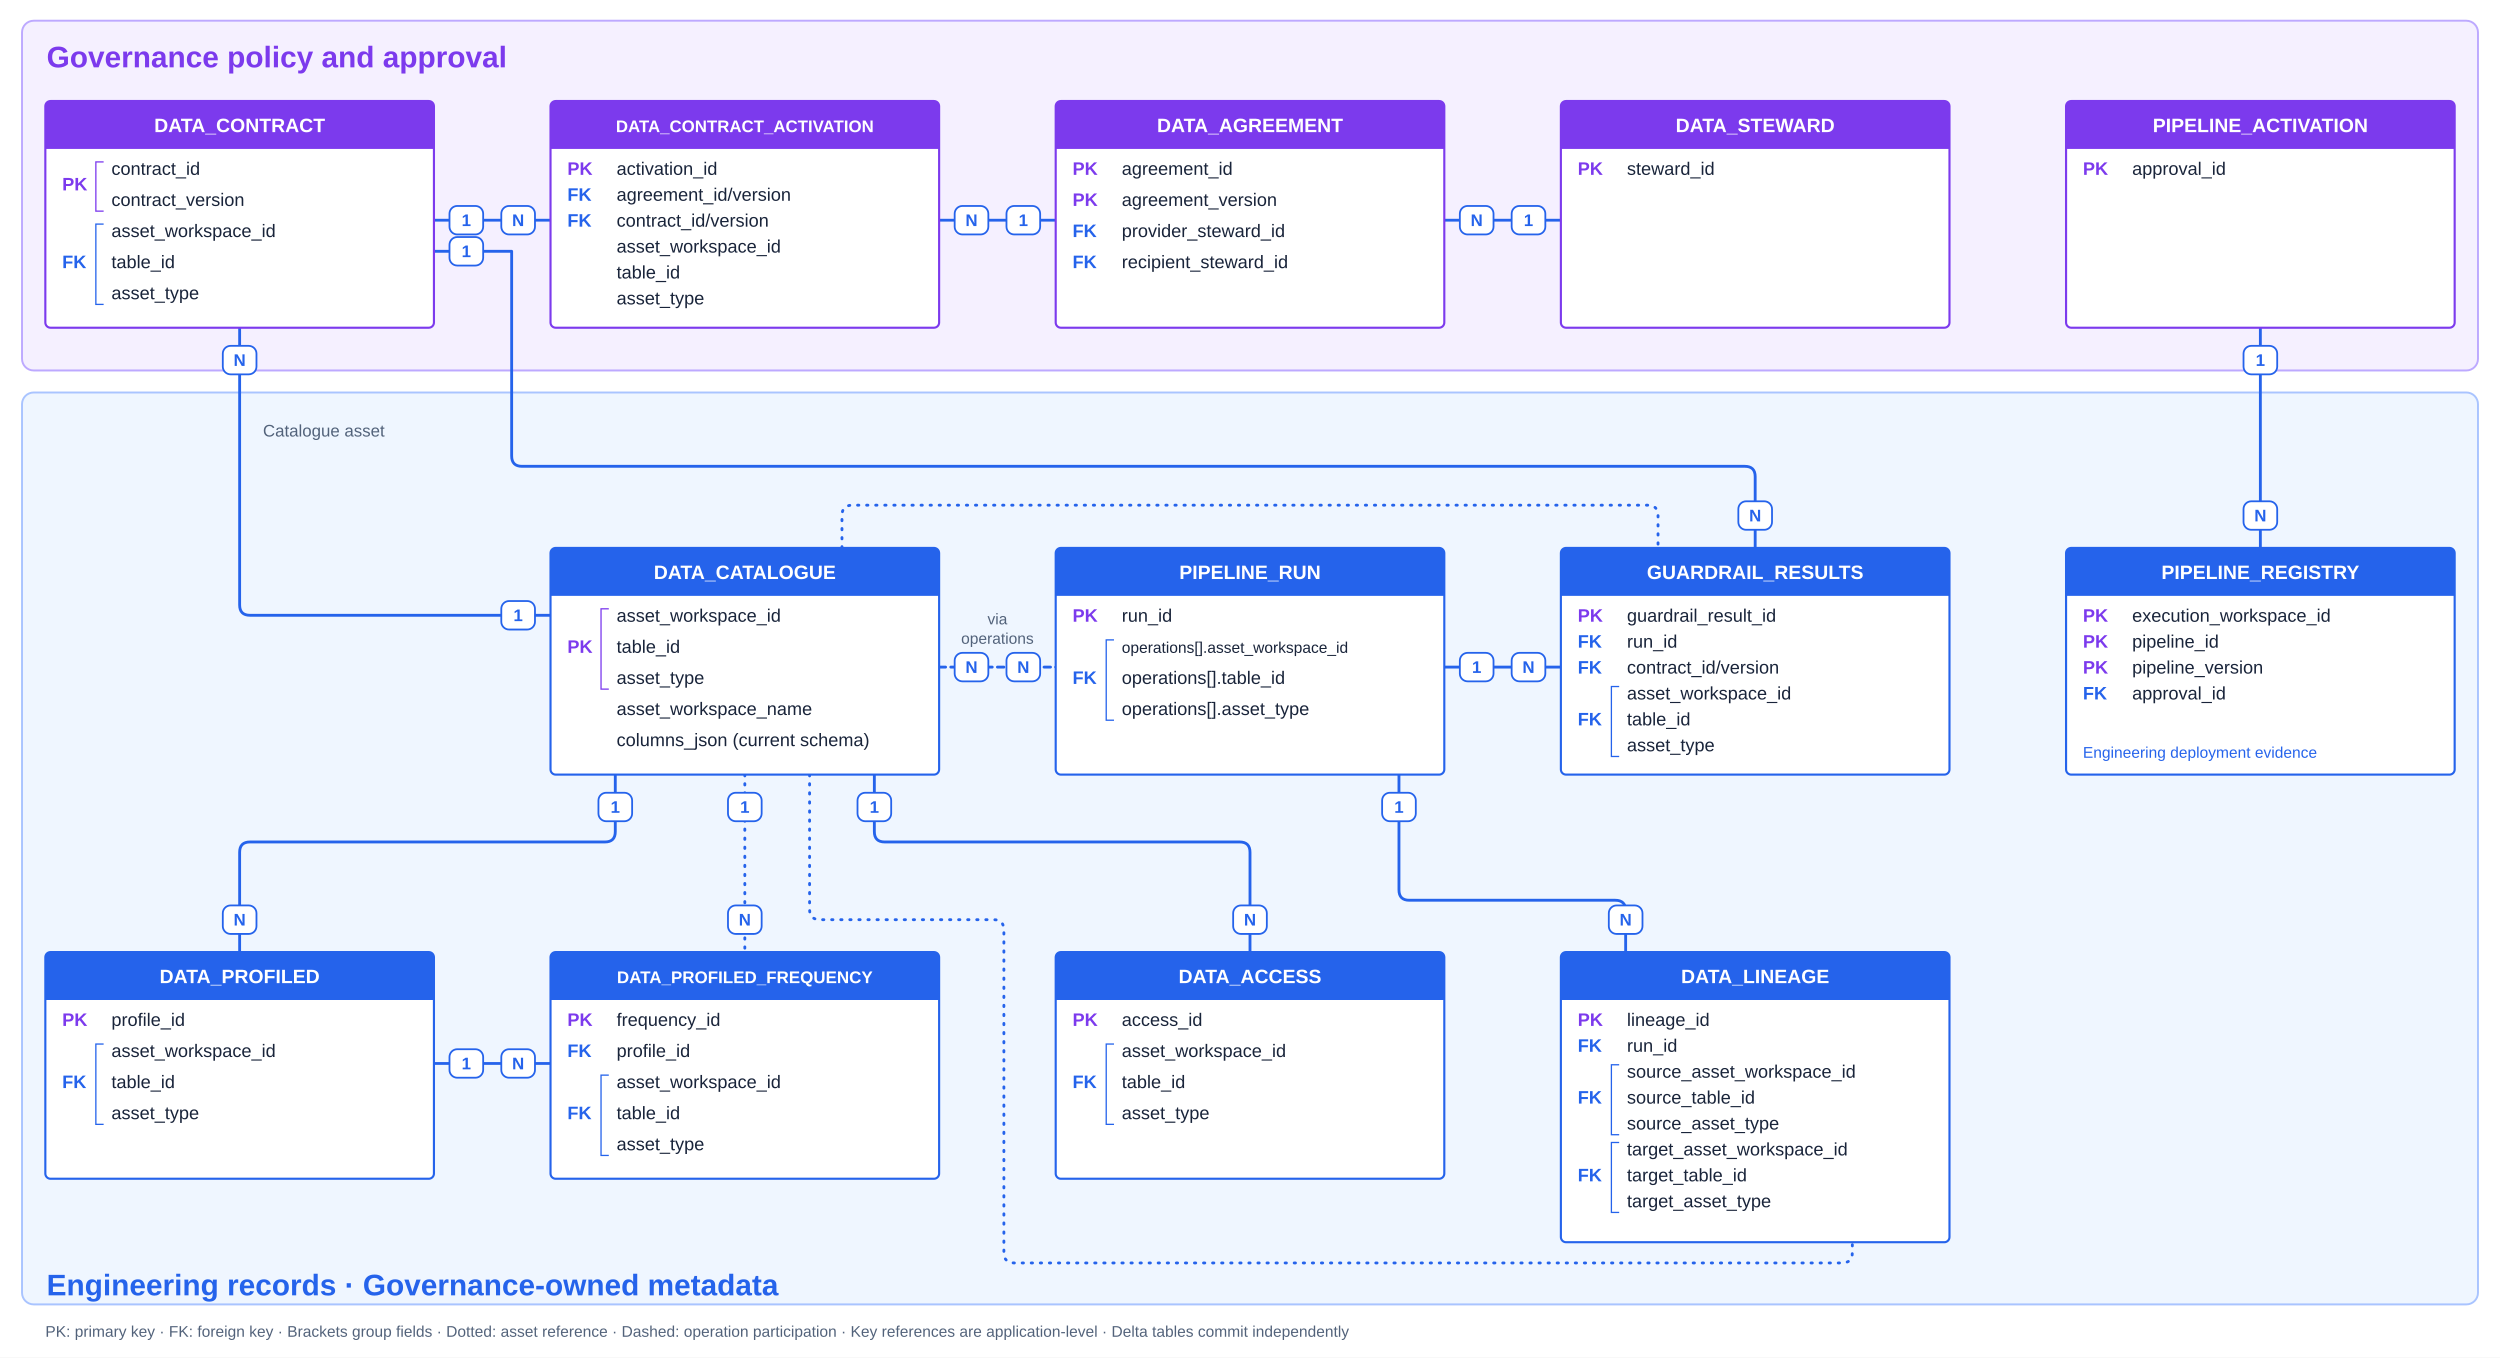
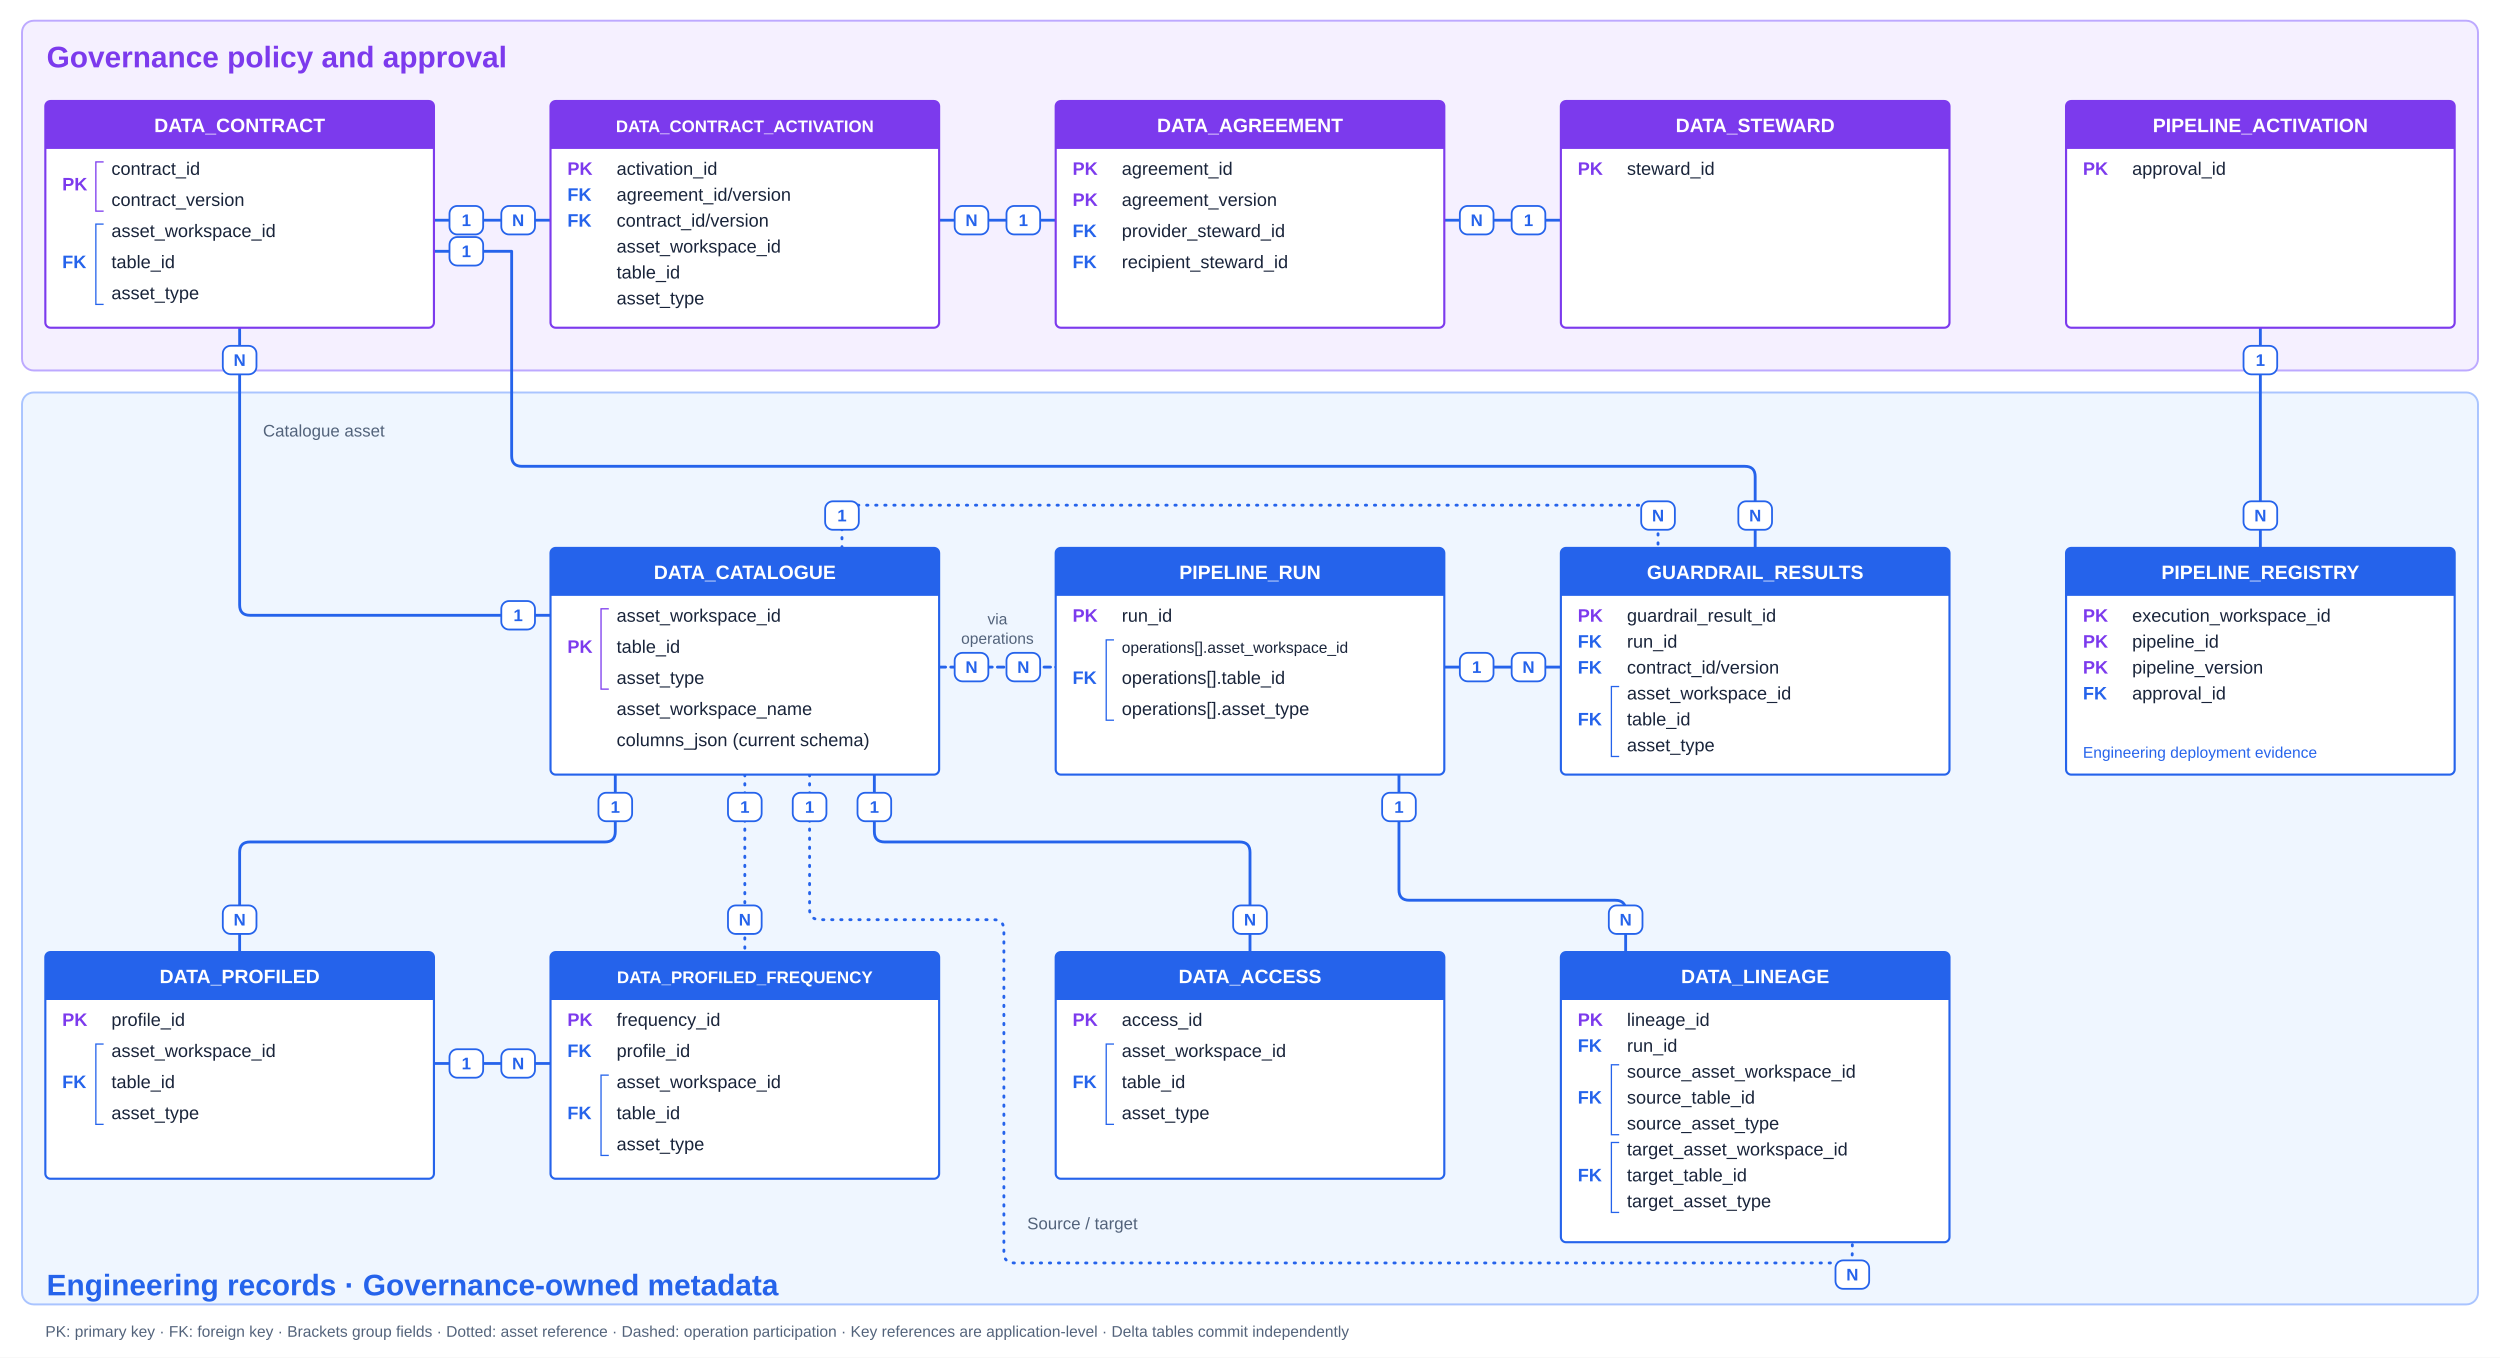
<svg xmlns="http://www.w3.org/2000/svg" xmlns:xlink="http://www.w3.org/1999/xlink" width="1930" height="1048" viewBox="0 0 1930 1048" role="img" aria-label="FabricOps metadata relationship diagram">
  <rect width="1930" height="1048" fill="#FFFFFF" />
  <rect x="17" y="16" width="1896" height="270" rx="9" fill="#F5F0FF" stroke="#BDA9FF" stroke-width="1.5" />
  <rect x="17" y="303" width="1896" height="704" rx="9" fill="#EFF6FF" stroke="#A9C4FF" stroke-width="1.5" />
  <text x="36" y="52" font-size="23" font-family="Segoe UI, Arial, sans-serif" font-weight="700" fill="#7C3AED">Governance policy and approval</text>
  <text x="36" y="1000" font-size="23" font-family="Segoe UI, Arial, sans-serif" font-weight="700" fill="#2563EB">Engineering records · Governance-owned metadata</text>
  <g id="metadata-er-relationships" aria-label="Metadata table relationships">
    <g class="metadata-er-relationship" data-from="DATA_CATALOGUE" data-to="DATA_CONTRACT" data-cardinality="1-N" data-kind="physical">
      <path d="M425 475H193Q185 475 185 467V253" fill="none" stroke="#2563EB" stroke-width="2.2" stroke-linecap="round" stroke-linejoin="round" />
      <rect x="387" y="464" width="26" height="22" rx="6" fill="#FFFFFF" stroke="#2563EB" stroke-width="1.4" />
      <text x="400" y="479.5" text-anchor="middle" font-size="13" font-weight="700" font-family="Segoe UI, Arial, sans-serif" fill="#2563EB">1</text>
      <rect x="172" y="267" width="26" height="22" rx="6" fill="#FFFFFF" stroke="#2563EB" stroke-width="1.4" />
      <text x="185" y="282.5" text-anchor="middle" font-size="13" font-weight="700" font-family="Segoe UI, Arial, sans-serif" fill="#2563EB">N</text>
      <text x="203" y="337" font-size="13" font-family="Segoe UI, Arial, sans-serif" fill="#52627A">Catalogue asset</text>
    </g>
    <g class="metadata-er-relationship" data-from="DATA_STEWARD" data-to="DATA_AGREEMENT" data-cardinality="1-N" data-kind="physical">
      <path d="M1205 170H1115" fill="none" stroke="#2563EB" stroke-width="2.2" stroke-linecap="round" stroke-linejoin="round" />
      <rect x="1167" y="159" width="26" height="22" rx="6" fill="#FFFFFF" stroke="#2563EB" stroke-width="1.4" />
      <text x="1180" y="174.5" text-anchor="middle" font-size="13" font-weight="700" font-family="Segoe UI, Arial, sans-serif" fill="#2563EB">1</text>
      <rect x="1127" y="159" width="26" height="22" rx="6" fill="#FFFFFF" stroke="#2563EB" stroke-width="1.4" />
      <text x="1140" y="174.5" text-anchor="middle" font-size="13" font-weight="700" font-family="Segoe UI, Arial, sans-serif" fill="#2563EB">N</text>
    </g>
    <g class="metadata-er-relationship" data-from="DATA_AGREEMENT" data-to="DATA_CONTRACT_ACTIVATION" data-cardinality="1-N" data-kind="physical">
      <path d="M815 170H725" fill="none" stroke="#2563EB" stroke-width="2.2" stroke-linecap="round" stroke-linejoin="round" />
      <rect x="777" y="159" width="26" height="22" rx="6" fill="#FFFFFF" stroke="#2563EB" stroke-width="1.4" />
      <text x="790" y="174.5" text-anchor="middle" font-size="13" font-weight="700" font-family="Segoe UI, Arial, sans-serif" fill="#2563EB">1</text>
      <rect x="737" y="159" width="26" height="22" rx="6" fill="#FFFFFF" stroke="#2563EB" stroke-width="1.4" />
      <text x="750" y="174.5" text-anchor="middle" font-size="13" font-weight="700" font-family="Segoe UI, Arial, sans-serif" fill="#2563EB">N</text>
    </g>
    <g class="metadata-er-relationship" data-from="PIPELINE_ACTIVATION" data-to="PIPELINE_REGISTRY" data-cardinality="1-N" data-kind="physical">
      <path d="M1745 253V423" fill="none" stroke="#2563EB" stroke-width="2.2" stroke-linecap="round" stroke-linejoin="round" />
      <rect x="1732" y="267" width="26" height="22" rx="6" fill="#FFFFFF" stroke="#2563EB" stroke-width="1.4" />
      <text x="1745" y="282.5" text-anchor="middle" font-size="13" font-weight="700" font-family="Segoe UI, Arial, sans-serif" fill="#2563EB">1</text>
      <rect x="1732" y="387" width="26" height="22" rx="6" fill="#FFFFFF" stroke="#2563EB" stroke-width="1.4" />
      <text x="1745" y="402.5" text-anchor="middle" font-size="13" font-weight="700" font-family="Segoe UI, Arial, sans-serif" fill="#2563EB">N</text>
    </g>
    <g class="metadata-er-relationship" data-from="DATA_CONTRACT_ACTIVATION" data-to="DATA_CONTRACT" data-cardinality="N-1" data-kind="physical">
      <path d="M425 170H335" fill="none" stroke="#2563EB" stroke-width="2.2" stroke-linecap="round" stroke-linejoin="round" />
      <rect x="387" y="159" width="26" height="22" rx="6" fill="#FFFFFF" stroke="#2563EB" stroke-width="1.4" />
      <text x="400" y="174.5" text-anchor="middle" font-size="13" font-weight="700" font-family="Segoe UI, Arial, sans-serif" fill="#2563EB">N</text>
      <rect x="347" y="159" width="26" height="22" rx="6" fill="#FFFFFF" stroke="#2563EB" stroke-width="1.4" />
      <text x="360" y="174.5" text-anchor="middle" font-size="13" font-weight="700" font-family="Segoe UI, Arial, sans-serif" fill="#2563EB">1</text>
    </g>
    <g class="metadata-er-relationship" data-from="PIPELINE_RUN" data-to="GUARDRAIL_RESULTS" data-cardinality="1-N" data-kind="physical">
      <path d="M1115 515H1205" fill="none" stroke="#2563EB" stroke-width="2.2" stroke-linecap="round" stroke-linejoin="round" />
      <rect x="1127" y="504" width="26" height="22" rx="6" fill="#FFFFFF" stroke="#2563EB" stroke-width="1.4" />
      <text x="1140" y="519.5" text-anchor="middle" font-size="13" font-weight="700" font-family="Segoe UI, Arial, sans-serif" fill="#2563EB">1</text>
      <rect x="1167" y="504" width="26" height="22" rx="6" fill="#FFFFFF" stroke="#2563EB" stroke-width="1.4" />
      <text x="1180" y="519.5" text-anchor="middle" font-size="13" font-weight="700" font-family="Segoe UI, Arial, sans-serif" fill="#2563EB">N</text>
    </g>
    <g class="metadata-er-relationship" data-from="DATA_CATALOGUE" data-to="DATA_PROFILED" data-cardinality="1-N" data-kind="physical">
      <path d="M475 598V642Q475 650 467 650H193Q185 650 185 658V735" fill="none" stroke="#2563EB" stroke-width="2.2" stroke-linecap="round" stroke-linejoin="round" />
      <rect x="462" y="612" width="26" height="22" rx="6" fill="#FFFFFF" stroke="#2563EB" stroke-width="1.4" />
      <text x="475" y="627.5" text-anchor="middle" font-size="13" font-weight="700" font-family="Segoe UI, Arial, sans-serif" fill="#2563EB">1</text>
      <rect x="172" y="699" width="26" height="22" rx="6" fill="#FFFFFF" stroke="#2563EB" stroke-width="1.4" />
      <text x="185" y="714.5" text-anchor="middle" font-size="13" font-weight="700" font-family="Segoe UI, Arial, sans-serif" fill="#2563EB">N</text>
    </g>
    <g class="metadata-er-relationship" data-from="DATA_CATALOGUE" data-to="DATA_PROFILED_FREQUENCY" data-cardinality="1-N" data-kind="reference">
      <path d="M575 598V735" fill="none" stroke="#2563EB" stroke-width="2.2" stroke-linecap="round" stroke-linejoin="round" stroke-dasharray="1 6" />
      <rect x="562" y="612" width="26" height="22" rx="6" fill="#FFFFFF" stroke="#2563EB" stroke-width="1.4" />
      <text x="575" y="627.5" text-anchor="middle" font-size="13" font-weight="700" font-family="Segoe UI, Arial, sans-serif" fill="#2563EB">1</text>
      <rect x="562" y="699" width="26" height="22" rx="6" fill="#FFFFFF" stroke="#2563EB" stroke-width="1.4" />
      <text x="575" y="714.5" text-anchor="middle" font-size="13" font-weight="700" font-family="Segoe UI, Arial, sans-serif" fill="#2563EB">N</text>
    </g>
-     <g class="metadata-er-relationship" data-from="DATA_CATALOGUE" data-to="GUARDRAIL_RESULTS" data-cardinality="" data-kind="reference">
+     <g class="metadata-er-relationship" data-from="DATA_CATALOGUE" data-to="GUARDRAIL_RESULTS" data-cardinality="1-N" data-kind="reference">
      <path d="M650 423V398Q650 390 658 390H1272Q1280 390 1280 398V423" fill="none" stroke="#2563EB" stroke-width="2.2" stroke-linecap="round" stroke-linejoin="round" stroke-dasharray="1 6" />
-     </g>
-     <g class="metadata-er-relationship" data-from="DATA_CATALOGUE" data-to="DATA_LINEAGE" data-cardinality="" data-kind="reference">
+       <rect x="637" y="387" width="26" height="22" rx="6" fill="#FFFFFF" stroke="#2563EB" stroke-width="1.4" />
+       <text x="650" y="402.5" text-anchor="middle" font-size="13" font-weight="700" font-family="Segoe UI, Arial, sans-serif" fill="#2563EB">1</text>
+       <rect x="1267" y="387" width="26" height="22" rx="6" fill="#FFFFFF" stroke="#2563EB" stroke-width="1.4" />
+       <text x="1280" y="402.5" text-anchor="middle" font-size="13" font-weight="700" font-family="Segoe UI, Arial, sans-serif" fill="#2563EB">N</text>
+     </g>
+     <g class="metadata-er-relationship" data-from="DATA_CATALOGUE" data-to="DATA_LINEAGE" data-cardinality="1-N" data-kind="reference">
      <path d="M625 598V702Q625 710 633 710H767Q775 710 775 718V967Q775 975 783 975H1422Q1430 975 1430 967V959" fill="none" stroke="#2563EB" stroke-width="2.2" stroke-linecap="round" stroke-linejoin="round" stroke-dasharray="1 6" />
+       <rect x="612" y="612" width="26" height="22" rx="6" fill="#FFFFFF" stroke="#2563EB" stroke-width="1.4" />
+       <text x="625" y="627.5" text-anchor="middle" font-size="13" font-weight="700" font-family="Segoe UI, Arial, sans-serif" fill="#2563EB">1</text>
+       <rect x="1417" y="973" width="26" height="22" rx="6" fill="#FFFFFF" stroke="#2563EB" stroke-width="1.4" />
+       <text x="1430" y="988.5" text-anchor="middle" font-size="13" font-weight="700" font-family="Segoe UI, Arial, sans-serif" fill="#2563EB">N</text>
+       <text x="793" y="949" font-size="13" font-family="Segoe UI, Arial, sans-serif" fill="#52627A">Source / target</text>
    </g>
    <g class="metadata-er-relationship" data-from="DATA_CATALOGUE" data-to="DATA_ACCESS" data-cardinality="1-N" data-kind="physical">
      <path d="M675 598V642Q675 650 683 650H957Q965 650 965 658V735" fill="none" stroke="#2563EB" stroke-width="2.2" stroke-linecap="round" stroke-linejoin="round" />
      <rect x="662" y="612" width="26" height="22" rx="6" fill="#FFFFFF" stroke="#2563EB" stroke-width="1.4" />
      <text x="675" y="627.5" text-anchor="middle" font-size="13" font-weight="700" font-family="Segoe UI, Arial, sans-serif" fill="#2563EB">1</text>
      <rect x="952" y="699" width="26" height="22" rx="6" fill="#FFFFFF" stroke="#2563EB" stroke-width="1.4" />
      <text x="965" y="714.5" text-anchor="middle" font-size="13" font-weight="700" font-family="Segoe UI, Arial, sans-serif" fill="#2563EB">N</text>
    </g>
    <g class="metadata-er-relationship" data-from="DATA_PROFILED" data-to="DATA_PROFILED_FREQUENCY" data-cardinality="1-N" data-kind="physical">
      <path d="M335 821H425" fill="none" stroke="#2563EB" stroke-width="2.2" stroke-linecap="round" stroke-linejoin="round" />
      <rect x="347" y="810" width="26" height="22" rx="6" fill="#FFFFFF" stroke="#2563EB" stroke-width="1.4" />
      <text x="360" y="825.5" text-anchor="middle" font-size="13" font-weight="700" font-family="Segoe UI, Arial, sans-serif" fill="#2563EB">1</text>
      <rect x="387" y="810" width="26" height="22" rx="6" fill="#FFFFFF" stroke="#2563EB" stroke-width="1.4" />
      <text x="400" y="825.5" text-anchor="middle" font-size="13" font-weight="700" font-family="Segoe UI, Arial, sans-serif" fill="#2563EB">N</text>
    </g>
    <g class="metadata-er-relationship" data-from="DATA_CONTRACT" data-to="GUARDRAIL_RESULTS" data-cardinality="1-N" data-kind="physical">
      <path d="M335 194H395V352Q395 360 403 360H1347Q1355 360 1355 368V423" fill="none" stroke="#2563EB" stroke-width="2.2" stroke-linecap="round" stroke-linejoin="round" />
      <rect x="347" y="183" width="26" height="22" rx="6" fill="#FFFFFF" stroke="#2563EB" stroke-width="1.4" />
      <text x="360" y="198.5" text-anchor="middle" font-size="13" font-weight="700" font-family="Segoe UI, Arial, sans-serif" fill="#2563EB">1</text>
      <rect x="1342" y="387" width="26" height="22" rx="6" fill="#FFFFFF" stroke="#2563EB" stroke-width="1.4" />
      <text x="1355" y="402.5" text-anchor="middle" font-size="13" font-weight="700" font-family="Segoe UI, Arial, sans-serif" fill="#2563EB">N</text>
    </g>
    <g class="metadata-er-relationship" data-from="DATA_CATALOGUE" data-to="PIPELINE_RUN" data-cardinality="N-N" data-kind="nested">
      <path d="M725 515H815" fill="none" stroke="#2563EB" stroke-width="2.2" stroke-linecap="round" stroke-linejoin="round" stroke-dasharray="5 4" />
      <rect x="737" y="504" width="26" height="22" rx="6" fill="#FFFFFF" stroke="#2563EB" stroke-width="1.4" />
      <text x="750" y="519.5" text-anchor="middle" font-size="13" font-weight="700" font-family="Segoe UI, Arial, sans-serif" fill="#2563EB">N</text>
      <rect x="777" y="504" width="26" height="22" rx="6" fill="#FFFFFF" stroke="#2563EB" stroke-width="1.4" />
      <text x="790" y="519.5" text-anchor="middle" font-size="13" font-weight="700" font-family="Segoe UI, Arial, sans-serif" fill="#2563EB">N</text>
      <text x="770" y="482" text-anchor="middle" font-size="12" font-family="Segoe UI, Arial, sans-serif" fill="#52627A">via</text>
      <text x="770" y="497" text-anchor="middle" font-size="12" font-family="Segoe UI, Arial, sans-serif" fill="#52627A">operations</text>
    </g>
    <g class="metadata-er-relationship" data-from="PIPELINE_RUN" data-to="DATA_LINEAGE" data-cardinality="1-N" data-kind="physical">
      <path d="M1080 598V687Q1080 695 1088 695H1247Q1255 695 1255 703V735" fill="none" stroke="#2563EB" stroke-width="2.2" stroke-linecap="round" stroke-linejoin="round" />
      <rect x="1067" y="612" width="26" height="22" rx="6" fill="#FFFFFF" stroke="#2563EB" stroke-width="1.4" />
      <text x="1080" y="627.5" text-anchor="middle" font-size="13" font-weight="700" font-family="Segoe UI, Arial, sans-serif" fill="#2563EB">1</text>
      <rect x="1242" y="699" width="26" height="22" rx="6" fill="#FFFFFF" stroke="#2563EB" stroke-width="1.4" />
      <text x="1255" y="714.5" text-anchor="middle" font-size="13" font-weight="700" font-family="Segoe UI, Arial, sans-serif" fill="#2563EB">N</text>
    </g>
  </g>
  <a xlink:href="https://voycepeh.github.io/FabricOps-Starter-Kit/reference/metadata/metadata_data_steward/" target="_blank">
    <rect x="1205" y="78" width="300" height="175" rx="4" fill="white" stroke="#7C3AED" stroke-width="1.65" />
    <path d="M1209 78H1501Q1505 78 1505 82V115H1205V82Q1205 78 1209 78Z" fill="#7C3AED" />
    <text x="1355" y="102" text-anchor="middle" font-size="15" font-weight="700" font-family="Segoe UI, Arial, sans-serif" fill="white">DATA_STEWARD</text>
    <text x="1218" y="135" fill="#7C3AED" font-weight="700" font-size="14" font-family="Segoe UI, Arial, sans-serif">PK</text>
    <text x="1256" y="135" fill="#19243A" font-size="14" font-family="Segoe UI, Arial, sans-serif">steward_id</text>
  </a>
  <a xlink:href="https://voycepeh.github.io/FabricOps-Starter-Kit/reference/metadata/metadata_data_agreement/" target="_blank">
    <rect x="815" y="78" width="300" height="175" rx="4" fill="white" stroke="#7C3AED" stroke-width="1.65" />
    <path d="M819 78H1111Q1115 78 1115 82V115H815V82Q815 78 819 78Z" fill="#7C3AED" />
    <text x="965" y="102" text-anchor="middle" font-size="15" font-weight="700" font-family="Segoe UI, Arial, sans-serif" fill="white">DATA_AGREEMENT</text>
    <text x="828" y="135" fill="#7C3AED" font-weight="700" font-size="14" font-family="Segoe UI, Arial, sans-serif">PK</text>
    <text x="866" y="135" fill="#19243A" font-size="14" font-family="Segoe UI, Arial, sans-serif">agreement_id</text>
    <text x="828" y="159" fill="#7C3AED" font-weight="700" font-size="14" font-family="Segoe UI, Arial, sans-serif">PK</text>
    <text x="866" y="159" fill="#19243A" font-size="14" font-family="Segoe UI, Arial, sans-serif">agreement_version</text>
    <text x="828" y="183" fill="#2563EB" font-weight="700" font-size="14" font-family="Segoe UI, Arial, sans-serif">FK</text>
    <text x="866" y="183" fill="#19243A" font-size="14" font-family="Segoe UI, Arial, sans-serif">provider_steward_id</text>
    <text x="828" y="207" fill="#2563EB" font-weight="700" font-size="14" font-family="Segoe UI, Arial, sans-serif">FK</text>
    <text x="866" y="207" fill="#19243A" font-size="14" font-family="Segoe UI, Arial, sans-serif">recipient_steward_id</text>
  </a>
  <a xlink:href="https://voycepeh.github.io/FabricOps-Starter-Kit/reference/metadata/metadata_data_contract_activation/" target="_blank">
    <rect x="425" y="78" width="300" height="175" rx="4" fill="white" stroke="#7C3AED" stroke-width="1.65" />
    <path d="M429 78H721Q725 78 725 82V115H425V82Q425 78 429 78Z" fill="#7C3AED" />
    <text x="575" y="102" text-anchor="middle" font-size="13" font-weight="700" font-family="Segoe UI, Arial, sans-serif" fill="white">DATA_CONTRACT_ACTIVATION</text>
    <text x="438" y="135" fill="#7C3AED" font-weight="700" font-size="14" font-family="Segoe UI, Arial, sans-serif">PK</text>
    <text x="476" y="135" fill="#19243A" font-size="14" font-family="Segoe UI, Arial, sans-serif">activation_id</text>
    <text x="438" y="155" fill="#2563EB" font-weight="700" font-size="14" font-family="Segoe UI, Arial, sans-serif">FK</text>
    <text x="476" y="155" fill="#19243A" font-size="14" font-family="Segoe UI, Arial, sans-serif">agreement_id/version</text>
    <text x="438" y="175" fill="#2563EB" font-weight="700" font-size="14" font-family="Segoe UI, Arial, sans-serif">FK</text>
    <text x="476" y="175" fill="#19243A" font-size="14" font-family="Segoe UI, Arial, sans-serif">contract_id/version</text>
    <text x="476" y="195" fill="#19243A" font-size="14" font-family="Segoe UI, Arial, sans-serif">asset_workspace_id</text>
    <text x="476" y="215" fill="#19243A" font-size="14" font-family="Segoe UI, Arial, sans-serif">table_id</text>
    <text x="476" y="235" fill="#19243A" font-size="14" font-family="Segoe UI, Arial, sans-serif">asset_type</text>
  </a>
  <a xlink:href="https://voycepeh.github.io/FabricOps-Starter-Kit/reference/metadata/metadata_data_contract/" target="_blank">
    <rect x="35" y="78" width="300" height="175" rx="4" fill="white" stroke="#7C3AED" stroke-width="1.65" />
    <path d="M39 78H331Q335 78 335 82V115H35V82Q35 78 39 78Z" fill="#7C3AED" />
    <text x="185" y="102" text-anchor="middle" font-size="15" font-weight="700" font-family="Segoe UI, Arial, sans-serif" fill="white">DATA_CONTRACT</text>
    <text x="86" y="135" fill="#19243A" font-size="14" font-family="Segoe UI, Arial, sans-serif">contract_id</text>
    <text x="86" y="159" fill="#19243A" font-size="14" font-family="Segoe UI, Arial, sans-serif">contract_version</text>
    <text x="86" y="183" fill="#19243A" font-size="14" font-family="Segoe UI, Arial, sans-serif">asset_workspace_id</text>
    <text x="86" y="207" fill="#19243A" font-size="14" font-family="Segoe UI, Arial, sans-serif">table_id</text>
    <text x="86" y="231" fill="#19243A" font-size="14" font-family="Segoe UI, Arial, sans-serif">asset_type</text>
    <g data-key-role="PK" data-key-fields="contract_id,contract_version">
      <path d="M80 125H74V163H80" fill="none" stroke="#7C3AED" />
      <text x="48" y="147" fill="#7C3AED" font-weight="700" font-size="14" font-family="Segoe UI, Arial, sans-serif">PK</text>
    </g>
    <g data-key-role="FK" data-key-fields="asset_workspace_id,table_id,asset_type">
      <path d="M80 173H74V235H80" fill="none" stroke="#2563EB" />
      <text x="48" y="207" fill="#2563EB" font-weight="700" font-size="14" font-family="Segoe UI, Arial, sans-serif">FK</text>
    </g>
  </a>
  <a xlink:href="https://voycepeh.github.io/FabricOps-Starter-Kit/reference/metadata/metadata_guardrail_results/" target="_blank">
    <rect x="1205" y="423" width="300" height="175" rx="4" fill="white" stroke="#2563EB" stroke-width="1.65" />
    <path d="M1209 423H1501Q1505 423 1505 427V460H1205V427Q1205 423 1209 423Z" fill="#2563EB" />
    <text x="1355" y="447" text-anchor="middle" font-size="15" font-weight="700" font-family="Segoe UI, Arial, sans-serif" fill="white">GUARDRAIL_RESULTS</text>
    <text x="1218" y="480" fill="#7C3AED" font-weight="700" font-size="14" font-family="Segoe UI, Arial, sans-serif">PK</text>
    <text x="1256" y="480" fill="#19243A" font-size="14" font-family="Segoe UI, Arial, sans-serif">guardrail_result_id</text>
    <text x="1218" y="500" fill="#2563EB" font-weight="700" font-size="14" font-family="Segoe UI, Arial, sans-serif">FK</text>
    <text x="1256" y="500" fill="#19243A" font-size="14" font-family="Segoe UI, Arial, sans-serif">run_id</text>
    <text x="1218" y="520" fill="#2563EB" font-weight="700" font-size="14" font-family="Segoe UI, Arial, sans-serif">FK</text>
    <text x="1256" y="520" fill="#19243A" font-size="14" font-family="Segoe UI, Arial, sans-serif">contract_id/version</text>
    <text x="1256" y="540" fill="#19243A" font-size="14" font-family="Segoe UI, Arial, sans-serif">asset_workspace_id</text>
    <text x="1256" y="560" fill="#19243A" font-size="14" font-family="Segoe UI, Arial, sans-serif">table_id</text>
    <text x="1256" y="580" fill="#19243A" font-size="14" font-family="Segoe UI, Arial, sans-serif">asset_type</text>
    <g data-key-role="FK" data-key-fields="asset_workspace_id,table_id,asset_type">
      <path d="M1250 530H1244V584H1250" fill="none" stroke="#2563EB" />
      <text x="1218" y="560" fill="#2563EB" font-weight="700" font-size="14" font-family="Segoe UI, Arial, sans-serif">FK</text>
    </g>
  </a>
  <a xlink:href="https://voycepeh.github.io/FabricOps-Starter-Kit/reference/metadata/metadata_pipeline_run/" target="_blank">
    <rect x="815" y="423" width="300" height="175" rx="4" fill="white" stroke="#2563EB" stroke-width="1.65" />
    <path d="M819 423H1111Q1115 423 1115 427V460H815V427Q815 423 819 423Z" fill="#2563EB" />
    <text x="965" y="447" text-anchor="middle" font-size="15" font-weight="700" font-family="Segoe UI, Arial, sans-serif" fill="white">PIPELINE_RUN</text>
    <text x="828" y="480" fill="#7C3AED" font-weight="700" font-size="14" font-family="Segoe UI, Arial, sans-serif">PK</text>
    <text x="866" y="480" fill="#19243A" font-size="14" font-family="Segoe UI, Arial, sans-serif">run_id</text>
    <text x="866" y="504" fill="#19243A" font-size="12" font-family="Segoe UI, Arial, sans-serif">operations[].asset_workspace_id</text>
    <text x="866" y="528" fill="#19243A" font-size="14" font-family="Segoe UI, Arial, sans-serif">operations[].table_id</text>
    <text x="866" y="552" fill="#19243A" font-size="14" font-family="Segoe UI, Arial, sans-serif">operations[].asset_type</text>
    <g data-key-role="FK" data-key-fields="operations[].asset_workspace_id,operations[].table_id,operations[].asset_type">
      <path d="M860 494H854V556H860" fill="none" stroke="#2563EB" />
      <text x="828" y="528" fill="#2563EB" font-weight="700" font-size="14" font-family="Segoe UI, Arial, sans-serif">FK</text>
    </g>
  </a>
  <a xlink:href="https://voycepeh.github.io/FabricOps-Starter-Kit/reference/metadata/metadata_data_catalogue/" target="_blank">
    <rect x="425" y="423" width="300" height="175" rx="4" fill="white" stroke="#2563EB" stroke-width="1.65" />
    <path d="M429 423H721Q725 423 725 427V460H425V427Q425 423 429 423Z" fill="#2563EB" />
    <text x="575" y="447" text-anchor="middle" font-size="15" font-weight="700" font-family="Segoe UI, Arial, sans-serif" fill="white">DATA_CATALOGUE</text>
    <text x="476" y="480" fill="#19243A" font-size="14" font-family="Segoe UI, Arial, sans-serif">asset_workspace_id</text>
    <text x="476" y="504" fill="#19243A" font-size="14" font-family="Segoe UI, Arial, sans-serif">table_id</text>
    <text x="476" y="528" fill="#19243A" font-size="14" font-family="Segoe UI, Arial, sans-serif">asset_type</text>
    <text x="476" y="552" fill="#19243A" font-size="14" font-family="Segoe UI, Arial, sans-serif">asset_workspace_name</text>
    <text x="476" y="576" fill="#19243A" font-size="14" font-family="Segoe UI, Arial, sans-serif">columns_json (current schema)</text>
    <g data-key-role="PK" data-key-fields="asset_workspace_id,table_id,asset_type">
      <path d="M470 470H464V532H470" fill="none" stroke="#7C3AED" />
      <text x="438" y="504" fill="#7C3AED" font-weight="700" font-size="14" font-family="Segoe UI, Arial, sans-serif">PK</text>
    </g>
  </a>
  <a xlink:href="https://voycepeh.github.io/FabricOps-Starter-Kit/reference/metadata/metadata_data_profiled_frequency/" target="_blank">
    <rect x="425" y="735" width="300" height="175" rx="4" fill="white" stroke="#2563EB" stroke-width="1.65" />
    <path d="M429 735H721Q725 735 725 739V772H425V739Q425 735 429 735Z" fill="#2563EB" />
    <text x="575" y="759" text-anchor="middle" font-size="13.1" font-weight="700" font-family="Segoe UI, Arial, sans-serif" fill="white">DATA_PROFILED_FREQUENCY</text>
    <text x="438" y="792" fill="#7C3AED" font-weight="700" font-size="14" font-family="Segoe UI, Arial, sans-serif">PK</text>
    <text x="476" y="792" fill="#19243A" font-size="14" font-family="Segoe UI, Arial, sans-serif">frequency_id</text>
    <text x="438" y="816" fill="#2563EB" font-weight="700" font-size="14" font-family="Segoe UI, Arial, sans-serif">FK</text>
    <text x="476" y="816" fill="#19243A" font-size="14" font-family="Segoe UI, Arial, sans-serif">profile_id</text>
    <text x="476" y="840" fill="#19243A" font-size="14" font-family="Segoe UI, Arial, sans-serif">asset_workspace_id</text>
    <text x="476" y="864" fill="#19243A" font-size="14" font-family="Segoe UI, Arial, sans-serif">table_id</text>
    <text x="476" y="888" fill="#19243A" font-size="14" font-family="Segoe UI, Arial, sans-serif">asset_type</text>
    <g data-key-role="FK" data-key-fields="asset_workspace_id,table_id,asset_type">
      <path d="M470 830H464V892H470" fill="none" stroke="#2563EB" />
      <text x="438" y="864" fill="#2563EB" font-weight="700" font-size="14" font-family="Segoe UI, Arial, sans-serif">FK</text>
    </g>
  </a>
  <a xlink:href="https://voycepeh.github.io/FabricOps-Starter-Kit/reference/metadata/metadata_data_profiled/" target="_blank">
    <rect x="35" y="735" width="300" height="175" rx="4" fill="white" stroke="#2563EB" stroke-width="1.65" />
    <path d="M39 735H331Q335 735 335 739V772H35V739Q35 735 39 735Z" fill="#2563EB" />
    <text x="185" y="759" text-anchor="middle" font-size="15" font-weight="700" font-family="Segoe UI, Arial, sans-serif" fill="white">DATA_PROFILED</text>
    <text x="48" y="792" fill="#7C3AED" font-weight="700" font-size="14" font-family="Segoe UI, Arial, sans-serif">PK</text>
    <text x="86" y="792" fill="#19243A" font-size="14" font-family="Segoe UI, Arial, sans-serif">profile_id</text>
    <text x="86" y="816" fill="#19243A" font-size="14" font-family="Segoe UI, Arial, sans-serif">asset_workspace_id</text>
    <text x="86" y="840" fill="#19243A" font-size="14" font-family="Segoe UI, Arial, sans-serif">table_id</text>
    <text x="86" y="864" fill="#19243A" font-size="14" font-family="Segoe UI, Arial, sans-serif">asset_type</text>
    <g data-key-role="FK" data-key-fields="asset_workspace_id,table_id,asset_type">
      <path d="M80 806H74V868H80" fill="none" stroke="#2563EB" />
      <text x="48" y="840" fill="#2563EB" font-weight="700" font-size="14" font-family="Segoe UI, Arial, sans-serif">FK</text>
    </g>
  </a>
  <a xlink:href="https://voycepeh.github.io/FabricOps-Starter-Kit/reference/metadata/metadata_data_access/" target="_blank">
    <rect x="815" y="735" width="300" height="175" rx="4" fill="white" stroke="#2563EB" stroke-width="1.65" />
    <path d="M819 735H1111Q1115 735 1115 739V772H815V739Q815 735 819 735Z" fill="#2563EB" />
    <text x="965" y="759" text-anchor="middle" font-size="15" font-weight="700" font-family="Segoe UI, Arial, sans-serif" fill="white">DATA_ACCESS</text>
    <text x="828" y="792" fill="#7C3AED" font-weight="700" font-size="14" font-family="Segoe UI, Arial, sans-serif">PK</text>
    <text x="866" y="792" fill="#19243A" font-size="14" font-family="Segoe UI, Arial, sans-serif">access_id</text>
    <text x="866" y="816" fill="#19243A" font-size="14" font-family="Segoe UI, Arial, sans-serif">asset_workspace_id</text>
    <text x="866" y="840" fill="#19243A" font-size="14" font-family="Segoe UI, Arial, sans-serif">table_id</text>
    <text x="866" y="864" fill="#19243A" font-size="14" font-family="Segoe UI, Arial, sans-serif">asset_type</text>
    <g data-key-role="FK" data-key-fields="asset_workspace_id,table_id,asset_type">
      <path d="M860 806H854V868H860" fill="none" stroke="#2563EB" />
      <text x="828" y="840" fill="#2563EB" font-weight="700" font-size="14" font-family="Segoe UI, Arial, sans-serif">FK</text>
    </g>
  </a>
  <a xlink:href="https://voycepeh.github.io/FabricOps-Starter-Kit/reference/metadata/metadata_pipeline_activation/" target="_blank">
    <rect x="1595" y="78" width="300" height="175" rx="4" fill="white" stroke="#7C3AED" stroke-width="1.65" />
    <path d="M1599 78H1891Q1895 78 1895 82V115H1595V82Q1595 78 1599 78Z" fill="#7C3AED" />
    <text x="1745" y="102" text-anchor="middle" font-size="15" font-weight="700" font-family="Segoe UI, Arial, sans-serif" fill="white">PIPELINE_ACTIVATION</text>
    <text x="1608" y="135" fill="#7C3AED" font-weight="700" font-size="14" font-family="Segoe UI, Arial, sans-serif">PK</text>
    <text x="1646" y="135" fill="#19243A" font-size="14" font-family="Segoe UI, Arial, sans-serif">approval_id</text>
  </a>
  <a xlink:href="https://voycepeh.github.io/FabricOps-Starter-Kit/reference/metadata/metadata_pipeline_registry/" target="_blank">
    <rect x="1595" y="423" width="300" height="175" rx="4" fill="white" stroke="#2563EB" stroke-width="1.65" />
    <path d="M1599 423H1891Q1895 423 1895 427V460H1595V427Q1595 423 1599 423Z" fill="#2563EB" />
    <text x="1745" y="447" text-anchor="middle" font-size="15" font-weight="700" font-family="Segoe UI, Arial, sans-serif" fill="white">PIPELINE_REGISTRY</text>
    <text x="1608" y="480" fill="#7C3AED" font-weight="700" font-size="14" font-family="Segoe UI, Arial, sans-serif">PK</text>
    <text x="1646" y="480" fill="#19243A" font-size="14" font-family="Segoe UI, Arial, sans-serif">execution_workspace_id</text>
    <text x="1608" y="500" fill="#7C3AED" font-weight="700" font-size="14" font-family="Segoe UI, Arial, sans-serif">PK</text>
    <text x="1646" y="500" fill="#19243A" font-size="14" font-family="Segoe UI, Arial, sans-serif">pipeline_id</text>
    <text x="1608" y="520" fill="#7C3AED" font-weight="700" font-size="14" font-family="Segoe UI, Arial, sans-serif">PK</text>
    <text x="1646" y="520" fill="#19243A" font-size="14" font-family="Segoe UI, Arial, sans-serif">pipeline_version</text>
    <text x="1608" y="540" fill="#2563EB" font-weight="700" font-size="14" font-family="Segoe UI, Arial, sans-serif">FK</text>
    <text x="1646" y="540" fill="#19243A" font-size="14" font-family="Segoe UI, Arial, sans-serif">approval_id</text>
    <text x="1608" y="585" fill="#2563EB" font-size="12" font-family="Segoe UI, Arial, sans-serif">Engineering deployment evidence</text>
  </a>
  <a xlink:href="https://voycepeh.github.io/FabricOps-Starter-Kit/reference/metadata/metadata_data_lineage/" target="_blank">
    <rect x="1205" y="735" width="300" height="224" rx="4" fill="white" stroke="#2563EB" stroke-width="1.65" />
    <path d="M1209 735H1501Q1505 735 1505 739V772H1205V739Q1205 735 1209 735Z" fill="#2563EB" />
    <text x="1355" y="759" text-anchor="middle" font-size="15" font-weight="700" font-family="Segoe UI, Arial, sans-serif" fill="white">DATA_LINEAGE</text>
    <text x="1218" y="792" fill="#7C3AED" font-weight="700" font-size="14" font-family="Segoe UI, Arial, sans-serif">PK</text>
    <text x="1256" y="792" fill="#19243A" font-size="14" font-family="Segoe UI, Arial, sans-serif">lineage_id</text>
    <text x="1218" y="812" fill="#2563EB" font-weight="700" font-size="14" font-family="Segoe UI, Arial, sans-serif">FK</text>
    <text x="1256" y="812" fill="#19243A" font-size="14" font-family="Segoe UI, Arial, sans-serif">run_id</text>
    <text x="1256" y="832" fill="#19243A" font-size="14" font-family="Segoe UI, Arial, sans-serif">source_asset_workspace_id</text>
    <text x="1256" y="852" fill="#19243A" font-size="14" font-family="Segoe UI, Arial, sans-serif">source_table_id</text>
    <text x="1256" y="872" fill="#19243A" font-size="14" font-family="Segoe UI, Arial, sans-serif">source_asset_type</text>
    <text x="1256" y="892" fill="#19243A" font-size="14" font-family="Segoe UI, Arial, sans-serif">target_asset_workspace_id</text>
    <text x="1256" y="912" fill="#19243A" font-size="14" font-family="Segoe UI, Arial, sans-serif">target_table_id</text>
    <text x="1256" y="932" fill="#19243A" font-size="14" font-family="Segoe UI, Arial, sans-serif">target_asset_type</text>
    <g data-key-role="FK" data-key-fields="source_asset_workspace_id,source_table_id,source_asset_type">
      <path d="M1250 822H1244V876H1250" fill="none" stroke="#2563EB" />
      <text x="1218" y="852" fill="#2563EB" font-weight="700" font-size="14" font-family="Segoe UI, Arial, sans-serif">FK</text>
    </g>
    <g data-key-role="FK" data-key-fields="target_asset_workspace_id,target_table_id,target_asset_type">
      <path d="M1250 882H1244V936H1250" fill="none" stroke="#2563EB" />
      <text x="1218" y="912" fill="#2563EB" font-weight="700" font-size="14" font-family="Segoe UI, Arial, sans-serif">FK</text>
    </g>
  </a>
  <text x="35" y="1032" font-size="12" font-family="Segoe UI, Arial, sans-serif" fill="#52627A">PK: primary key · FK: foreign key · Brackets group fields · Dotted: asset reference · Dashed: operation participation · Key references are application-level · Delta tables commit independently</text>
</svg>
